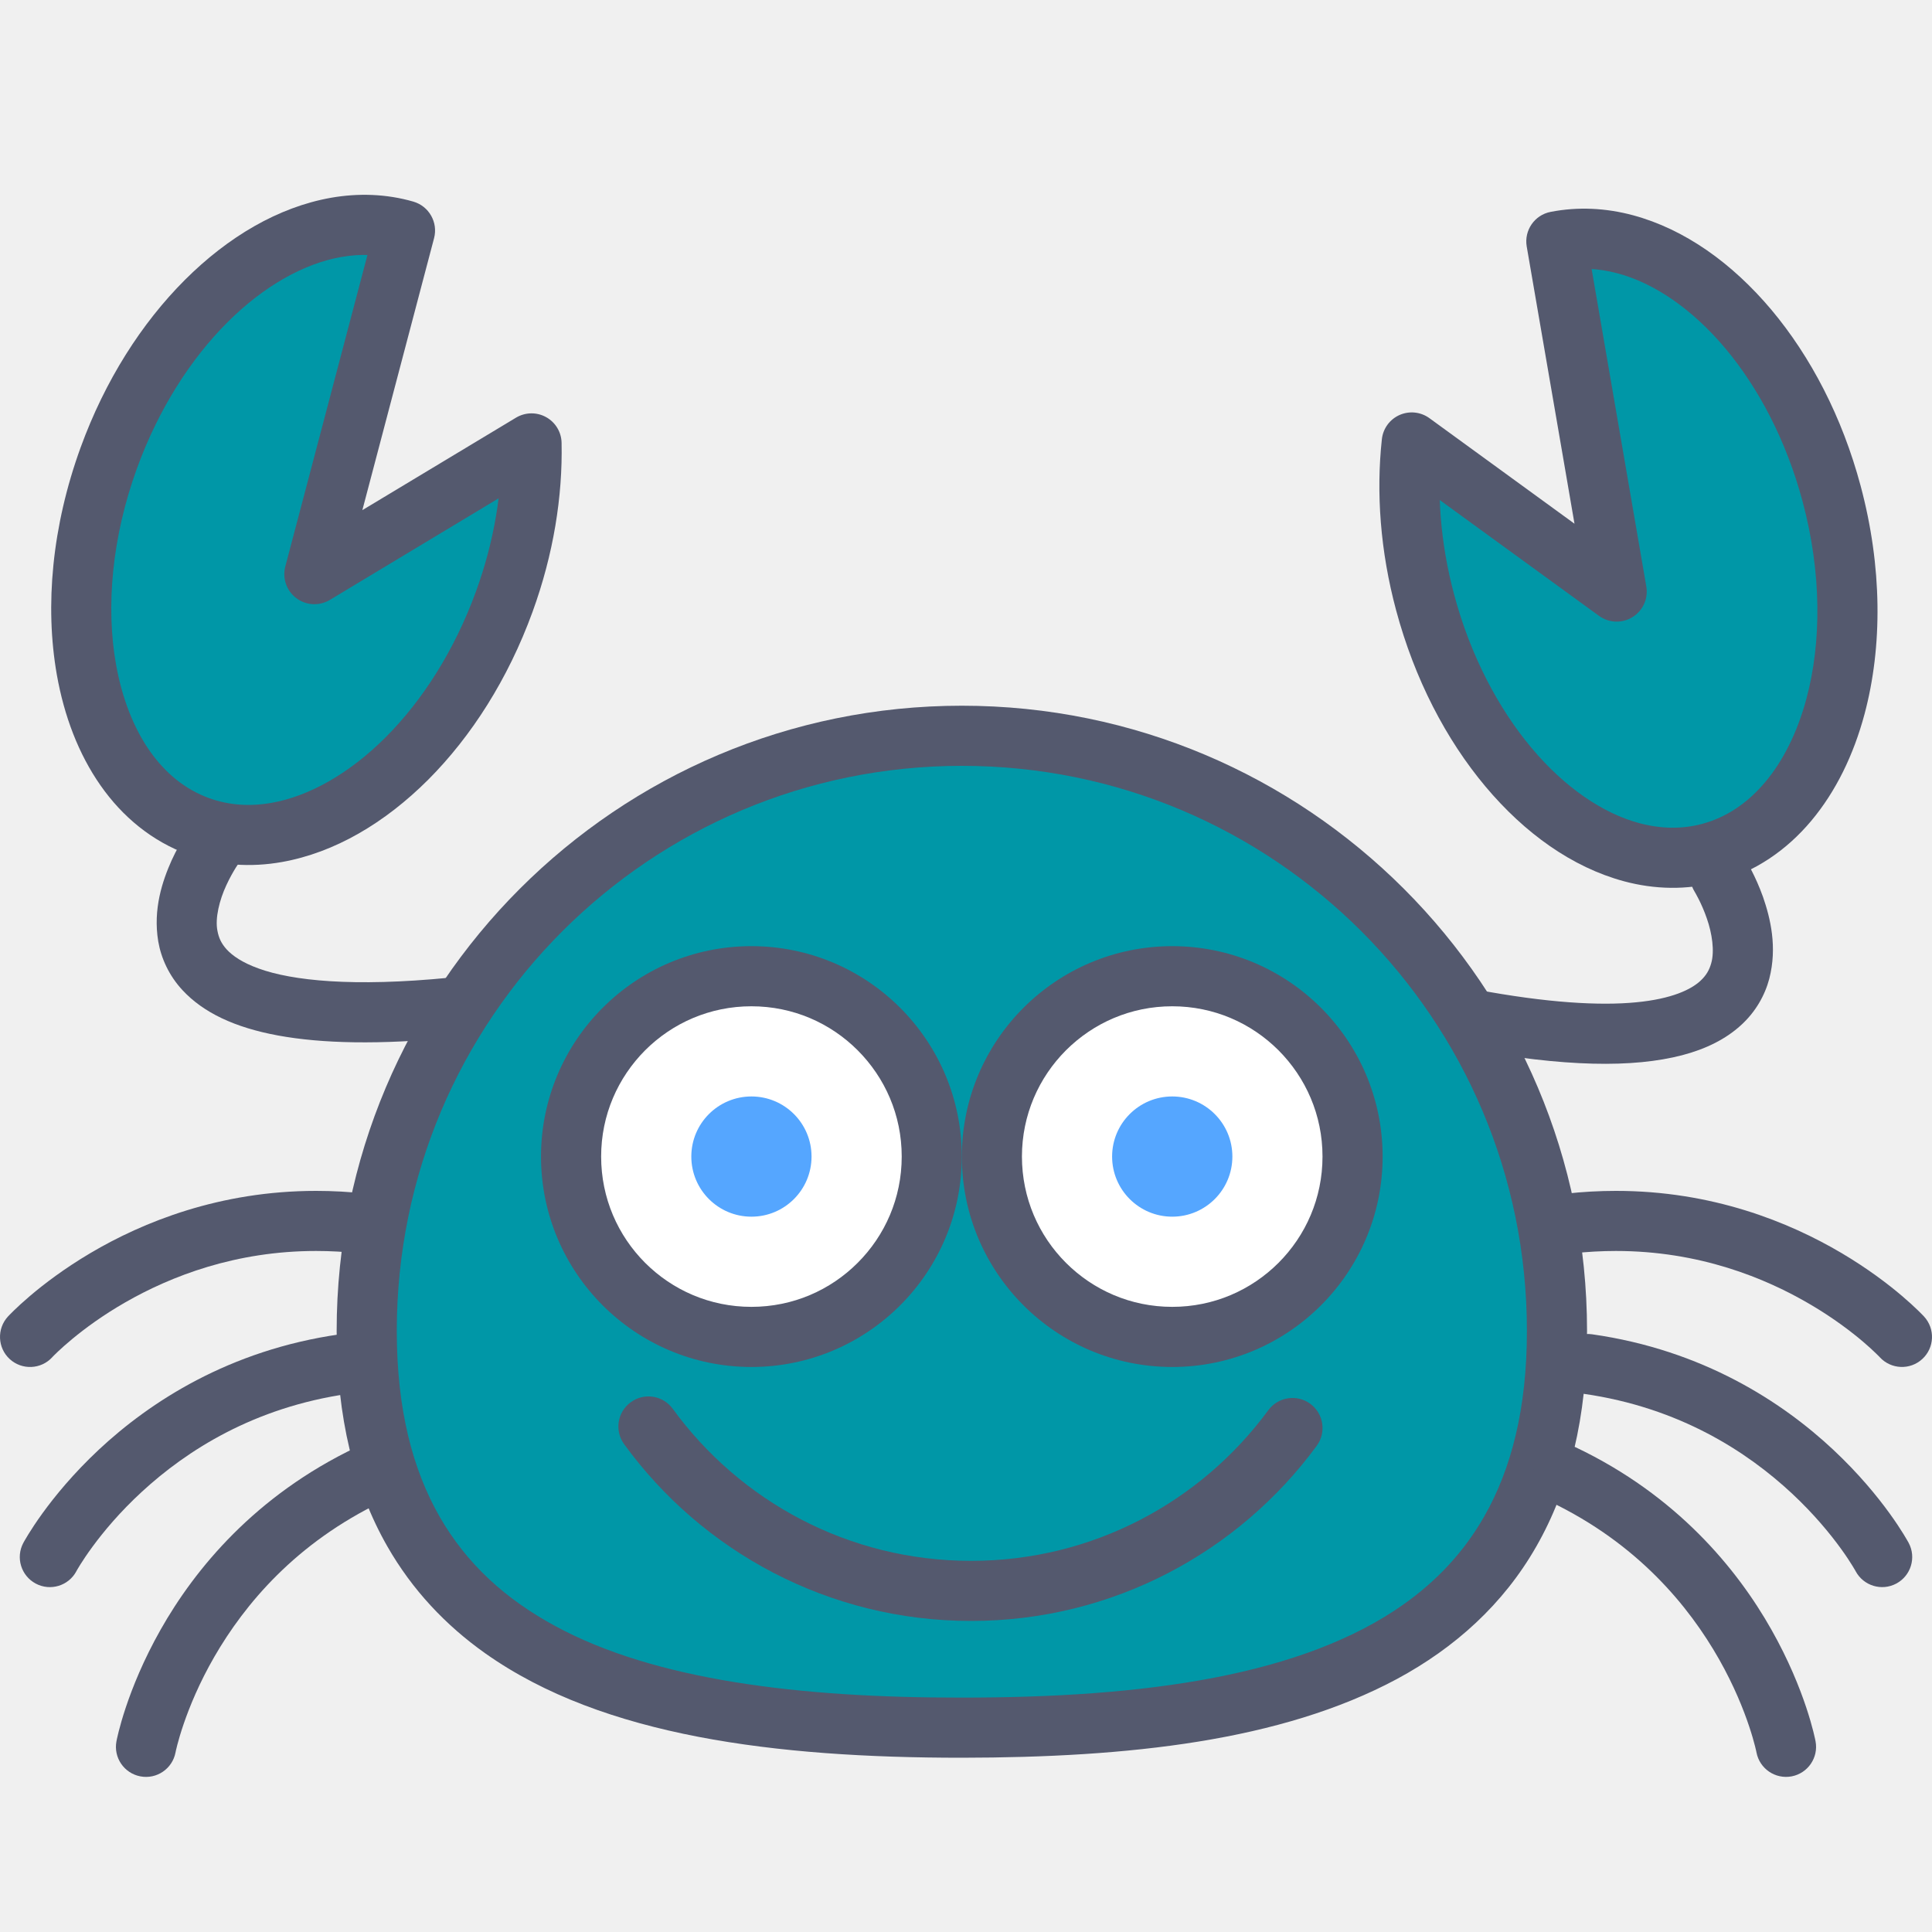
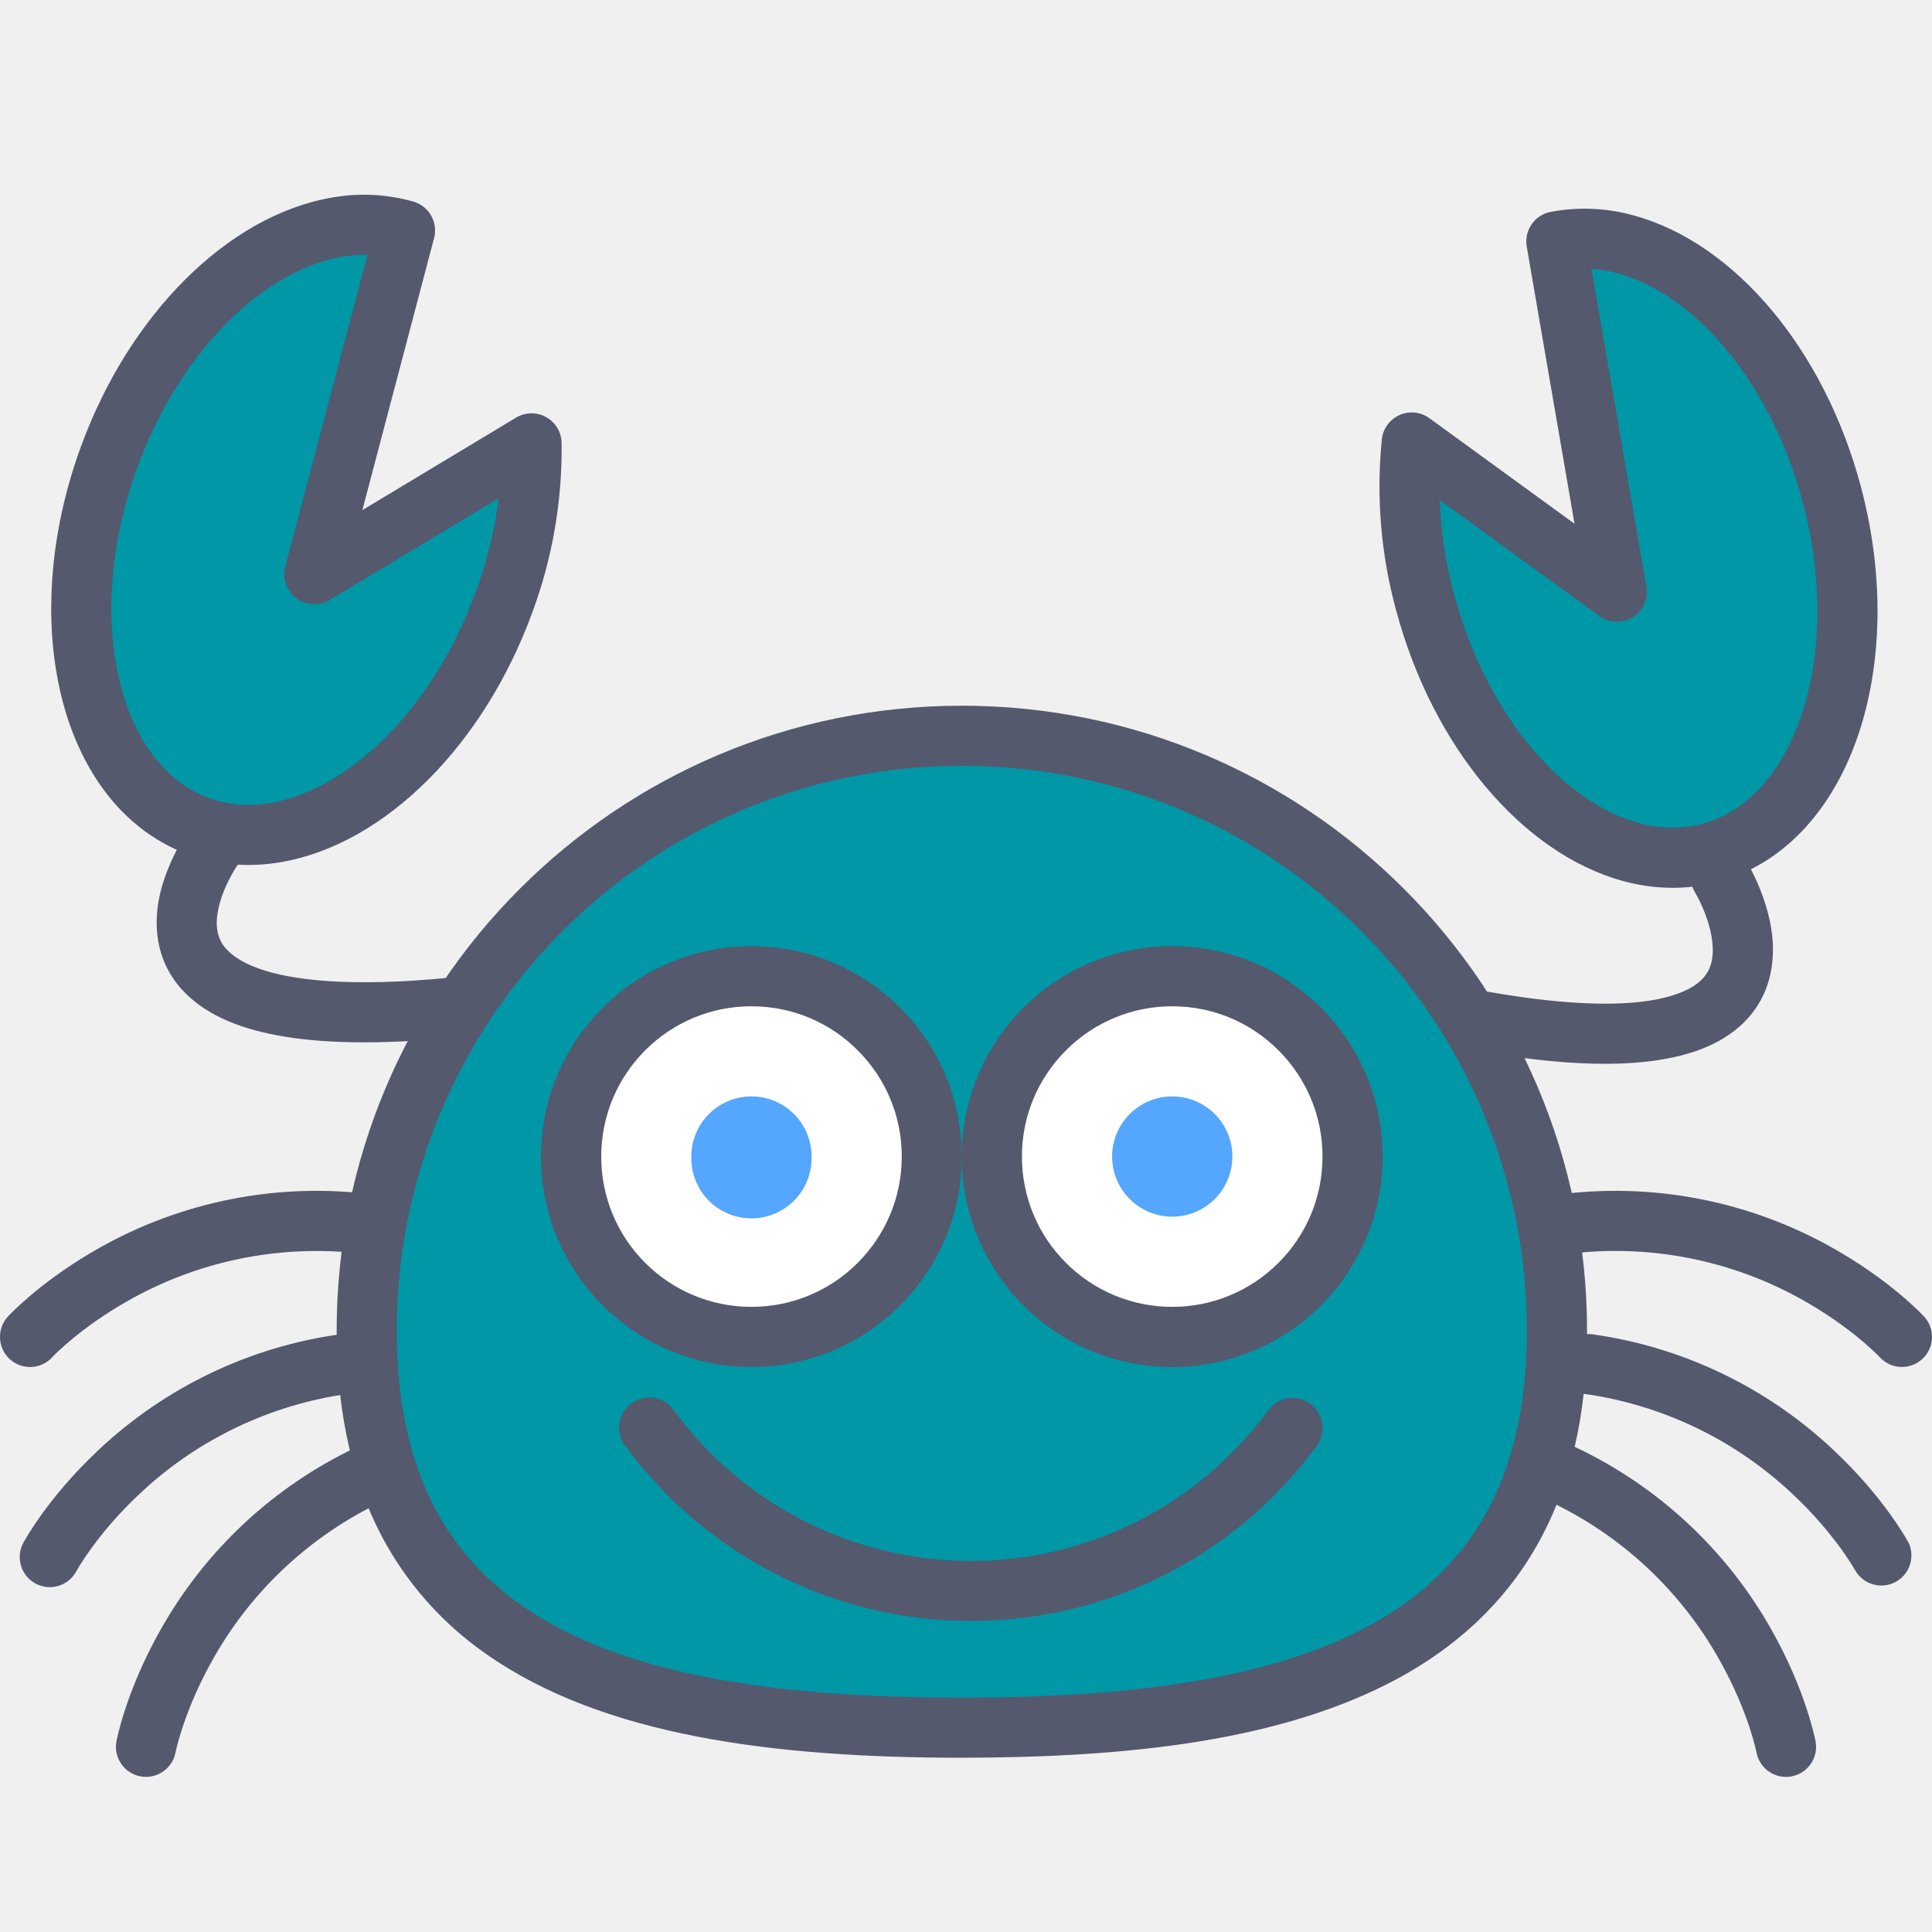
- <svg xmlns="http://www.w3.org/2000/svg" width="40" height="40" viewBox="0 0 40 40" fill="none">
+ <svg xmlns="http://www.w3.org/2000/svg" width="40" height="40" fill="none">
  <g clip-path="url(#clip0)">
-     <path d="M32.236 27.555C32.236 20.75 26.719 15.233 19.914 15.233C13.109 15.233 7.593 20.75 7.593 27.555C7.593 34.36 13.109 35.77 19.914 35.77C26.719 35.77 32.236 34.36 32.236 27.555Z" fill="#0097A7" />
-     <path d="M32.236 27.555H32.858C32.857 20.406 27.063 14.611 19.914 14.611C12.765 14.611 6.971 20.406 6.97 27.555C6.97 29.339 7.334 30.819 8.021 32.019C8.535 32.917 9.227 33.65 10.046 34.23C11.277 35.101 12.782 35.635 14.454 35.958C16.128 36.28 17.976 36.392 19.914 36.392C23.359 36.388 26.522 36.049 28.922 34.762C30.119 34.117 31.122 33.219 31.807 32.019C32.495 30.819 32.858 29.339 32.858 27.555H31.613C31.613 29.174 31.287 30.421 30.727 31.4C30.306 32.135 29.75 32.727 29.062 33.215C28.032 33.945 26.697 34.435 25.138 34.735C23.58 35.036 21.804 35.148 19.914 35.147C16.554 35.152 13.556 34.785 11.497 33.666C10.464 33.108 9.663 32.379 9.101 31.4C8.541 30.421 8.215 29.174 8.215 27.555C8.215 24.322 9.523 21.401 11.641 19.282C13.76 17.164 16.681 15.856 19.914 15.856C23.146 15.856 26.067 17.164 28.187 19.282C30.305 21.401 31.613 24.322 31.613 27.555H32.236V27.555Z" fill="#54596E" />
-     <path d="M19.291 23.945C19.291 26.008 17.62 27.679 15.558 27.679C13.496 27.679 11.824 26.008 11.824 23.945C11.824 21.883 13.496 20.212 15.558 20.212C17.62 20.212 19.291 21.883 19.291 23.945Z" fill="white" />
-     <path d="M19.291 23.945H19.913C19.913 21.54 17.963 19.59 15.557 19.589C13.152 19.59 11.202 21.54 11.201 23.945C11.202 26.351 13.152 28.301 15.557 28.302C17.963 28.301 19.913 26.351 19.913 23.945H18.669C18.669 24.807 18.322 25.581 17.757 26.146C17.193 26.71 16.419 27.057 15.557 27.057C14.696 27.057 13.922 26.71 13.357 26.146C12.793 25.581 12.446 24.807 12.446 23.945C12.446 23.084 12.793 22.311 13.357 21.745C13.922 21.181 14.696 20.834 15.557 20.834C16.419 20.834 17.193 21.181 17.757 21.745C18.322 22.311 18.669 23.084 18.669 23.945H19.291Z" fill="#54596E" />
-     <path d="M28.004 23.945C28.004 26.008 26.333 27.679 24.27 27.679C22.208 27.679 20.537 26.008 20.537 23.945C20.537 21.883 22.208 20.212 24.27 20.212C26.333 20.212 28.004 21.883 28.004 23.945Z" fill="white" />
-     <path d="M28.003 23.945H28.626C28.625 21.54 26.676 19.59 24.27 19.589C21.864 19.59 19.914 21.54 19.914 23.945C19.914 26.351 21.864 28.301 24.27 28.302C26.676 28.301 28.625 26.351 28.626 23.945H27.381C27.381 24.807 27.034 25.581 26.47 26.146C25.905 26.71 25.131 27.057 24.27 27.057C23.409 27.057 22.635 26.71 22.07 26.146C21.505 25.581 21.159 24.807 21.158 23.945C21.159 23.084 21.505 22.311 22.07 21.745C22.635 21.181 23.409 20.834 24.27 20.834C25.131 20.834 25.905 21.181 26.47 21.745C27.034 22.311 27.381 23.084 27.381 23.945H28.003Z" fill="#54596E" />
-     <path d="M1.081 28.101L1.081 28.1C1.118 28.061 1.655 27.502 2.597 26.962C3.54 26.422 4.877 25.9 6.544 25.9C6.837 25.9 7.14 25.916 7.453 25.951C7.794 25.99 8.102 25.744 8.14 25.402C8.179 25.061 7.933 24.753 7.591 24.715C7.231 24.674 6.882 24.656 6.544 24.656C4.55 24.656 2.959 25.301 1.873 25.943C0.786 26.586 0.194 27.227 0.164 27.258C-0.068 27.511 -0.052 27.905 0.201 28.138C0.454 28.37 0.848 28.354 1.081 28.101Z" fill="#54596E" />
-     <path d="M1.581 32.531L1.379 32.423L1.58 32.532L1.581 32.531L1.379 32.423L1.58 32.532C1.585 32.522 2.02 31.728 2.94 30.883C3.862 30.035 5.252 29.137 7.214 28.857C7.554 28.808 7.79 28.494 7.742 28.153C7.693 27.813 7.378 27.576 7.038 27.625C4.745 27.951 3.102 29.027 2.047 30.013C0.99 31.002 0.506 31.903 0.483 31.944C0.321 32.247 0.436 32.624 0.739 32.786C1.042 32.948 1.419 32.834 1.581 32.531Z" fill="#54596E" />
-     <path d="M3.634 36.282L3.403 36.238L3.634 36.283L3.634 36.282L3.403 36.238L3.634 36.283C3.635 36.272 3.813 35.385 4.437 34.303C5.064 33.218 6.121 31.945 7.908 31.09C8.219 30.942 8.35 30.57 8.201 30.26C8.053 29.95 7.682 29.819 7.372 29.967C5.282 30.965 4.036 32.483 3.325 33.741C2.613 35 2.42 36.005 2.411 36.051C2.347 36.389 2.569 36.714 2.907 36.778C3.245 36.842 3.57 36.62 3.634 36.282Z" fill="#54596E" />
-     <path d="M39.836 27.258C39.806 27.227 39.214 26.586 38.127 25.943C37.041 25.301 35.45 24.655 33.456 24.656C33.118 24.656 32.769 24.674 32.409 24.715C32.068 24.753 31.822 25.061 31.86 25.402C31.898 25.744 32.206 25.99 32.547 25.951C32.861 25.916 33.164 25.9 33.456 25.9C35.177 25.9 36.547 26.455 37.494 27.015C37.966 27.293 38.33 27.573 38.572 27.778C38.693 27.881 38.784 27.966 38.842 28.023L38.906 28.086L38.919 28.099L38.919 28.1C39.152 28.353 39.546 28.37 39.799 28.137C40.052 27.905 40.068 27.511 39.836 27.258Z" fill="#54596E" />
-     <path d="M39.517 31.944C39.494 31.903 39.01 31.002 37.953 30.013C36.898 29.026 35.255 27.951 32.962 27.625C32.622 27.576 32.306 27.813 32.258 28.153C32.209 28.493 32.446 28.808 32.786 28.857C34.779 29.142 36.182 30.064 37.103 30.923C37.562 31.352 37.897 31.763 38.114 32.063C38.223 32.213 38.302 32.335 38.352 32.417L38.407 32.508L38.418 32.529L38.42 32.532L38.62 32.423L38.419 32.53L38.42 32.532L38.62 32.423L38.419 32.53C38.581 32.833 38.958 32.948 39.261 32.786C39.564 32.624 39.679 32.247 39.517 31.944Z" fill="#54596E" />
-     <path d="M37.589 36.051C37.58 36.005 37.388 35 36.675 33.74C35.965 32.483 34.719 30.964 32.628 29.967C32.318 29.819 31.947 29.95 31.799 30.26C31.651 30.57 31.782 30.942 32.092 31.09C33.907 31.958 34.97 33.258 35.592 34.354C35.901 34.9 36.098 35.393 36.215 35.745C36.274 35.92 36.312 36.06 36.336 36.153L36.361 36.257L36.365 36.279L36.366 36.283L36.594 36.238L36.366 36.282L36.366 36.283L36.594 36.238L36.366 36.282C36.43 36.619 36.755 36.841 37.093 36.778C37.431 36.714 37.653 36.388 37.589 36.051Z" fill="#54596E" />
-     <path d="M16.802 23.945C16.802 24.633 16.245 25.19 15.558 25.19C14.87 25.19 14.313 24.633 14.313 23.945C14.313 23.258 14.87 22.701 15.558 22.701C16.245 22.701 16.802 23.258 16.802 23.945Z" fill="#55A6FF" />
-     <path d="M25.515 23.945C25.515 24.633 24.957 25.19 24.27 25.19C23.583 25.19 23.025 24.633 23.025 23.945C23.025 23.258 23.583 22.701 24.27 22.701C24.957 22.701 25.515 23.258 25.515 23.945Z" fill="#55A6FF" />
-     <path d="M6.509 11.887C6.509 11.887 7.846 6.819 8.385 4.772C6.159 4.133 3.452 6.183 2.253 9.477C1.019 12.869 1.851 16.285 4.112 17.107C6.373 17.93 9.206 15.848 10.44 12.457C10.849 11.335 11.026 10.213 11.005 9.181L6.509 11.887Z" fill="#0097A7" />
-     <path d="M6.509 11.886L7.111 12.045C7.111 12.045 8.447 6.978 8.987 4.931C9.073 4.604 8.882 4.268 8.557 4.174C7.999 4.013 7.418 3.995 6.85 4.095C5.761 4.289 4.722 4.902 3.827 5.796C2.931 6.692 2.174 7.877 1.669 9.265C1.076 10.897 0.926 12.54 1.176 13.966C1.328 14.827 1.627 15.612 2.081 16.261C2.533 16.909 3.149 17.42 3.899 17.692C4.526 17.921 5.192 17.962 5.838 17.847C6.928 17.653 7.968 17.039 8.865 16.143C9.761 15.245 10.519 14.058 11.025 12.67C11.459 11.477 11.65 10.281 11.627 9.168C11.623 8.946 11.5 8.743 11.306 8.636C11.111 8.528 10.875 8.533 10.684 8.647L6.188 11.353L6.509 11.886L7.111 12.045L6.509 11.886L6.83 12.42L11.326 9.714L11.005 9.181L10.383 9.193C10.402 10.145 10.238 11.194 9.855 12.244C9.409 13.47 8.741 14.508 7.985 15.264C7.229 16.021 6.389 16.488 5.622 16.622C5.164 16.702 4.734 16.671 4.325 16.523C3.838 16.344 3.432 16.018 3.1 15.547C2.771 15.077 2.527 14.462 2.401 13.75C2.192 12.571 2.313 11.131 2.838 9.69C3.284 8.465 3.951 7.43 4.706 6.676C5.461 5.92 6.299 5.454 7.066 5.321C7.468 5.25 7.85 5.266 8.213 5.37L8.385 4.772L7.783 4.614C7.513 5.637 7.044 7.416 6.643 8.938C6.241 10.461 5.907 11.728 5.907 11.728C5.842 11.973 5.933 12.233 6.135 12.384C6.338 12.537 6.612 12.551 6.83 12.42L6.509 11.886Z" fill="#54596E" />
-     <path d="M3.976 17.082C3.959 17.106 3.75 17.384 3.554 17.811C3.363 18.238 3.165 18.822 3.276 19.489C3.335 19.836 3.498 20.2 3.781 20.503C4.208 20.962 4.854 21.273 5.757 21.439C6.664 21.605 7.849 21.634 9.436 21.479C9.778 21.446 10.028 21.141 9.995 20.799C9.961 20.457 9.657 20.207 9.315 20.241C7.301 20.44 6.045 20.302 5.358 20.053C5.012 19.929 4.813 19.786 4.695 19.659C4.578 19.53 4.529 19.414 4.502 19.272C4.449 19.01 4.544 18.632 4.686 18.328C4.755 18.177 4.83 18.047 4.886 17.957L4.953 17.856L4.969 17.833L4.972 17.829L4.798 17.701L4.971 17.831L4.972 17.829L4.798 17.701L4.971 17.831C5.178 17.556 5.122 17.166 4.848 16.959C4.573 16.752 4.183 16.808 3.976 17.082Z" fill="#54596E" />
-     <path d="M33.472 12.248C33.472 12.248 32.583 7.083 32.223 4.997C34.497 4.554 37.014 6.832 37.921 10.219C38.856 13.705 37.729 17.035 35.405 17.657C33.081 18.28 30.44 15.959 29.506 12.474C29.197 11.32 29.118 10.187 29.229 9.161L33.472 12.248Z" fill="#0097A7" />
-     <path d="M33.472 12.248L34.085 12.142C34.085 12.142 33.196 6.978 32.836 4.891L32.222 4.997L32.342 5.608C32.713 5.536 33.095 5.554 33.489 5.659C34.242 5.858 35.036 6.396 35.722 7.214C36.408 8.031 36.983 9.121 37.32 10.38C37.718 11.86 37.712 13.306 37.401 14.462C37.214 15.161 36.917 15.752 36.548 16.191C36.177 16.632 35.744 16.921 35.243 17.057L35.244 17.057C34.823 17.169 34.391 17.162 33.942 17.043C33.19 16.843 32.394 16.304 31.707 15.483C31.02 14.664 30.444 13.572 30.107 12.313C29.817 11.232 29.745 10.174 29.847 9.227L29.228 9.161L28.862 9.664L33.106 12.751C33.311 12.9 33.585 12.91 33.8 12.776C34.016 12.642 34.128 12.392 34.085 12.142L33.472 12.248L33.838 11.745L29.595 8.658C29.415 8.527 29.18 8.502 28.976 8.592C28.773 8.682 28.634 8.873 28.61 9.094C28.49 10.2 28.576 11.409 28.905 12.635C29.288 14.062 29.939 15.311 30.754 16.283C31.569 17.254 32.551 17.956 33.62 18.245C34.254 18.416 34.921 18.433 35.566 18.259L35.566 18.259C36.337 18.054 36.995 17.598 37.502 16.992C38.01 16.385 38.377 15.629 38.603 14.785C38.977 13.386 38.971 11.736 38.522 10.058C38.14 8.632 37.489 7.385 36.675 6.414C35.86 5.446 34.879 4.745 33.811 4.457C33.255 4.307 32.674 4.275 32.103 4.387C31.771 4.451 31.552 4.77 31.609 5.103C31.789 6.146 32.101 7.959 32.369 9.511C32.636 11.062 32.858 12.354 32.858 12.354L33.472 12.248L33.838 11.745L33.472 12.248Z" fill="#54596E" />
-     <path d="M35.087 18.464L35.27 18.35L35.086 18.463L35.087 18.464L35.27 18.35L35.086 18.463C35.09 18.468 35.233 18.707 35.338 19.015C35.447 19.324 35.501 19.693 35.429 19.942C35.39 20.08 35.33 20.192 35.202 20.31C35.014 20.483 34.622 20.681 33.871 20.752C33.125 20.824 32.042 20.766 30.55 20.486C30.212 20.424 29.887 20.646 29.823 20.984C29.76 21.322 29.983 21.647 30.321 21.71C32.411 22.098 33.818 22.108 34.824 21.848C35.326 21.717 35.732 21.51 36.039 21.231C36.348 20.953 36.541 20.605 36.631 20.264C36.8 19.609 36.654 19.011 36.501 18.569C36.343 18.127 36.158 17.831 36.143 17.805C35.961 17.514 35.577 17.425 35.286 17.607C34.994 17.789 34.905 18.173 35.087 18.464Z" fill="#54596E" />
-     <path d="M12.922 29.9C14.533 32.117 17.152 33.56 20.104 33.56C23.041 33.56 25.648 32.132 27.261 29.934C27.464 29.657 27.405 29.267 27.128 29.064C26.851 28.861 26.461 28.92 26.258 29.198C24.867 31.09 22.631 32.316 20.104 32.316C17.564 32.316 15.318 31.076 13.929 29.168C13.727 28.89 13.338 28.828 13.06 29.031C12.781 29.233 12.72 29.622 12.922 29.9Z" fill="#54596E" />
+     <path d="M32.236 27.555c0-6.805-5.517-12.322-12.322-12.322-6.805 0-12.321 5.517-12.321 12.322 0 6.805 5.516 8.215 12.321 8.215s12.322-1.41 12.322-8.215z" fill="#0097A7" />
+     <path d="M32.236 27.555h.622c0-7.149-5.795-12.944-12.944-12.944-7.149 0-12.943 5.795-12.944 12.944 0 1.784.364 3.264 1.051 4.464a6.885 6.885 0 0 0 2.025 2.211c1.23.87 2.736 1.405 4.409 1.728 1.673.322 3.52.434 5.459.434 3.445-.004 6.608-.343 9.008-1.63 1.197-.645 2.2-1.543 2.885-2.743.688-1.2 1.051-2.68 1.051-4.464h-1.245c0 1.619-.326 2.866-.886 3.845a5.631 5.631 0 0 1-1.665 1.815c-1.03.73-2.365 1.22-3.924 1.52-1.558.301-3.334.413-5.224.412-3.36.005-6.358-.362-8.417-1.48-1.033-.56-1.834-1.288-2.396-2.267-.56-.979-.886-2.226-.886-3.845a11.66 11.66 0 0 1 3.426-8.273 11.66 11.66 0 0 1 8.273-3.426 11.66 11.66 0 0 1 8.273 3.426 11.659 11.659 0 0 1 3.426 8.273h.623z" fill="#54596E" />
+     <path d="M19.291 23.945a3.733 3.733 0 1 1-7.467.001 3.733 3.733 0 0 1 7.467 0z" fill="#fff" />
+     <path d="M19.291 23.945h.622a4.356 4.356 0 1 0-8.712.001 4.356 4.356 0 0 0 8.712 0H18.67c0 .86-.347 1.634-.912 2.2a3.098 3.098 0 0 1-2.2.911 3.099 3.099 0 0 1-2.2-.911 3.097 3.097 0 0 1-.91-2.2c0-.862.346-1.635.91-2.2a3.099 3.099 0 0 1 2.2-.912c.862 0 1.636.347 2.2.912.565.565.912 1.338.912 2.2h.622z" fill="#54596E" />
+     <path d="M28.004 23.945a3.734 3.734 0 1 1-7.467.001 3.734 3.734 0 0 1 7.467 0z" fill="#fff" />
+     <path d="M28.003 23.945h.623a4.357 4.357 0 1 0-8.714.002 4.357 4.357 0 0 0 8.714-.002h-1.245c0 .862-.347 1.636-.911 2.2a3.099 3.099 0 0 1-2.2.912 3.099 3.099 0 0 1-2.2-.911 3.098 3.098 0 0 1-.912-2.2c0-.862.347-1.635.912-2.2a3.099 3.099 0 0 1 2.2-.912c.861 0 1.635.347 2.2.912.564.565.911 1.338.911 2.2h.622zM1.08 28.1h.001c.037-.04.574-.598 1.516-1.138a7.897 7.897 0 0 1 4.856-1.01.622.622 0 1 0 .138-1.238 9.152 9.152 0 0 0-5.718 1.229c-1.087.643-1.68 1.284-1.709 1.315a.622.622 0 1 0 .917.843zM1.58 32.53l-.2-.107.2.109v-.001l-.2-.108.2.109c.005-.01.44-.804 1.36-1.65a7.873 7.873 0 0 1 4.274-2.025.622.622 0 0 0-.176-1.232 9.13 9.13 0 0 0-4.99 2.388C.99 31.002.505 31.903.482 31.944a.622.622 0 0 0 1.098.587zM3.634 36.282l-.23-.044.23.045v-.001l-.23-.044.23.045c.001-.01.18-.898.803-1.98a7.876 7.876 0 0 1 3.471-3.213.622.622 0 1 0-.536-1.123 9.128 9.128 0 0 0-4.047 3.774c-.712 1.26-.905 2.264-.914 2.31a.622.622 0 1 0 1.223.23zM39.836 27.258c-.03-.031-.622-.672-1.71-1.315a9.15 9.15 0 0 0-5.717-1.229.622.622 0 0 0 .139 1.237 7.902 7.902 0 0 1 4.946 1.063c.472.28.836.559 1.078.764.12.103.212.188.27.245l.064.063.013.014a.622.622 0 1 0 .917-.842zM39.517 31.944c-.023-.041-.508-.942-1.564-1.93a9.127 9.127 0 0 0-4.991-2.39.623.623 0 0 0-.176 1.233 7.878 7.878 0 0 1 4.317 2.066c.46.429.794.84 1.011 1.14.109.15.188.272.238.354l.055.091.011.02.002.004.2-.11-.2.108v.002l.2-.11-.2.108a.623.623 0 0 0 1.097-.586zM37.589 36.05c-.01-.045-.201-1.05-.914-2.31a9.13 9.13 0 0 0-4.047-3.773.622.622 0 1 0-.536 1.123 7.877 7.877 0 0 1 3.5 3.264c.31.546.506 1.04.623 1.39.059.176.097.316.121.41l.025.103.005.022v.004l.228-.045-.228.044.228-.044-.228.044a.622.622 0 0 0 1.223-.231z" fill="#54596E" />
+     <path d="M16.802 23.945a1.245 1.245 0 1 1-2.489 0 1.245 1.245 0 0 1 2.49 0zM25.515 23.945a1.245 1.245 0 1 1-2.49 0 1.245 1.245 0 0 1 2.49 0z" fill="#55A6FF" />
+     <path d="M6.509 11.887l1.876-7.115c-2.226-.64-4.933 1.411-6.131 4.705-1.235 3.392-.403 6.808 1.858 7.63 2.26.823 5.094-1.259 6.328-4.65a9.094 9.094 0 0 0 .565-3.276l-4.496 2.706z" fill="#0097A7" />
+     <path d="M6.509 11.886l.602.16L8.987 4.93a.623.623 0 0 0-.43-.757 3.775 3.775 0 0 0-1.707-.079c-1.089.194-2.128.807-3.023 1.7-.896.897-1.653 2.082-2.158 3.47-.593 1.632-.743 3.275-.493 4.701.152.861.451 1.646.905 2.295.452.648 1.068 1.159 1.818 1.431.627.23 1.293.27 1.94.155 1.09-.194 2.129-.808 3.026-1.704.896-.898 1.654-2.085 2.16-3.473a9.71 9.71 0 0 0 .602-3.502.622.622 0 0 0-.943-.52l-4.496 2.705.321.534.602.158-.602-.159.32.534 4.497-2.706-.32-.533-.623.012c.02.952-.145 2-.528 3.051-.446 1.226-1.114 2.264-1.87 3.02-.756.757-1.596 1.224-2.363 1.358-.458.08-.888.049-1.297-.1-.487-.178-.893-.504-1.225-.975-.329-.47-.573-1.085-.699-1.797-.209-1.18-.088-2.62.437-4.06.446-1.225 1.113-2.26 1.868-3.014.755-.756 1.593-1.222 2.36-1.355.402-.07.784-.055 1.147.05l.172-.599-.602-.158-1.14 4.324-.736 2.79a.622.622 0 0 0 .923.692l-.321-.534z" fill="#54596E" />
+     <path d="M3.976 17.082c-.017.024-.226.302-.422.73-.19.426-.39 1.01-.278 1.677.06.347.222.711.505 1.014.427.46 1.073.77 1.976.936.907.166 2.092.195 3.68.04a.622.622 0 0 0-.122-1.238c-2.014.2-3.27.061-3.957-.188-.346-.124-.545-.267-.663-.394a.737.737 0 0 1-.193-.387c-.053-.262.042-.64.184-.944.069-.15.144-.281.2-.37l.067-.102.016-.023.003-.004-.174-.128.173.13.001-.002-.174-.128.173.13a.623.623 0 0 0-.995-.749z" fill="#54596E" />
+     <path d="M33.472 12.248l-1.249-7.25c2.274-.444 4.791 1.834 5.698 5.22.935 3.487-.192 6.817-2.516 7.44-2.324.622-4.965-1.699-5.899-5.184a9.101 9.101 0 0 1-.277-3.313l4.243 3.087z" fill="#0097A7" />
+     <path d="M33.472 12.248l.613-.106-1.25-7.25-.613.105.12.611a2.53 2.53 0 0 1 1.147.05c.753.2 1.547.737 2.233 1.556.686.817 1.261 1.907 1.598 3.166.398 1.48.392 2.925.081 4.082-.187.699-.484 1.29-.853 1.73-.37.44-.804.73-1.305.865a2.49 2.49 0 0 1-1.3-.014c-.753-.2-1.549-.74-2.236-1.56-.687-.819-1.263-1.91-1.6-3.17a8.49 8.49 0 0 1-.26-3.086l-.619-.066-.366.503 4.244 3.087a.62.62 0 0 0 .98-.609l-.614.106.366-.503-4.244-3.087a.622.622 0 0 0-.984.436 9.714 9.714 0 0 0 .295 3.541c.383 1.427 1.034 2.676 1.849 3.648.815.97 1.797 1.673 2.866 1.962.634.17 1.3.188 1.946.014.77-.205 1.429-.661 1.936-1.267.508-.607.875-1.363 1.101-2.207.374-1.4.368-3.05-.08-4.727-.383-1.426-1.034-2.673-1.848-3.644-.815-.968-1.796-1.669-2.864-1.957a3.776 3.776 0 0 0-1.708-.07.623.623 0 0 0-.494.716 21766.34 21766.34 0 0 1 1.25 7.25l.613-.105.366-.503-.366.503z" fill="#54596E" />
+     <path d="M35.087 18.464l.183-.114-.184.113.001.001.183-.114-.184.113c.004.005.147.244.252.552.11.309.163.678.09.927a.737.737 0 0 1-.226.368c-.188.173-.58.37-1.33.442-.747.072-1.83.014-3.322-.266a.623.623 0 0 0-.23 1.224c2.091.388 3.498.398 4.504.138.502-.13.908-.338 1.215-.617.309-.278.502-.626.592-.967.17-.655.023-1.253-.13-1.695-.158-.442-.343-.738-.358-.764a.623.623 0 0 0-1.056.66zM12.922 29.9a8.863 8.863 0 0 0 7.182 3.66 8.862 8.862 0 0 0 7.157-3.626.622.622 0 0 0-1.003-.736 7.617 7.617 0 0 1-6.154 3.118 7.618 7.618 0 0 1-6.175-3.148.623.623 0 0 0-1.007.732z" fill="#54596E" />
  </g>
  <defs>
    <clipPath id="clip0">
-       <rect width="40" height="40" fill="white" />
+       <path fill="#fff" d="M0 0h40v40H0z" />
    </clipPath>
  </defs>
</svg>
